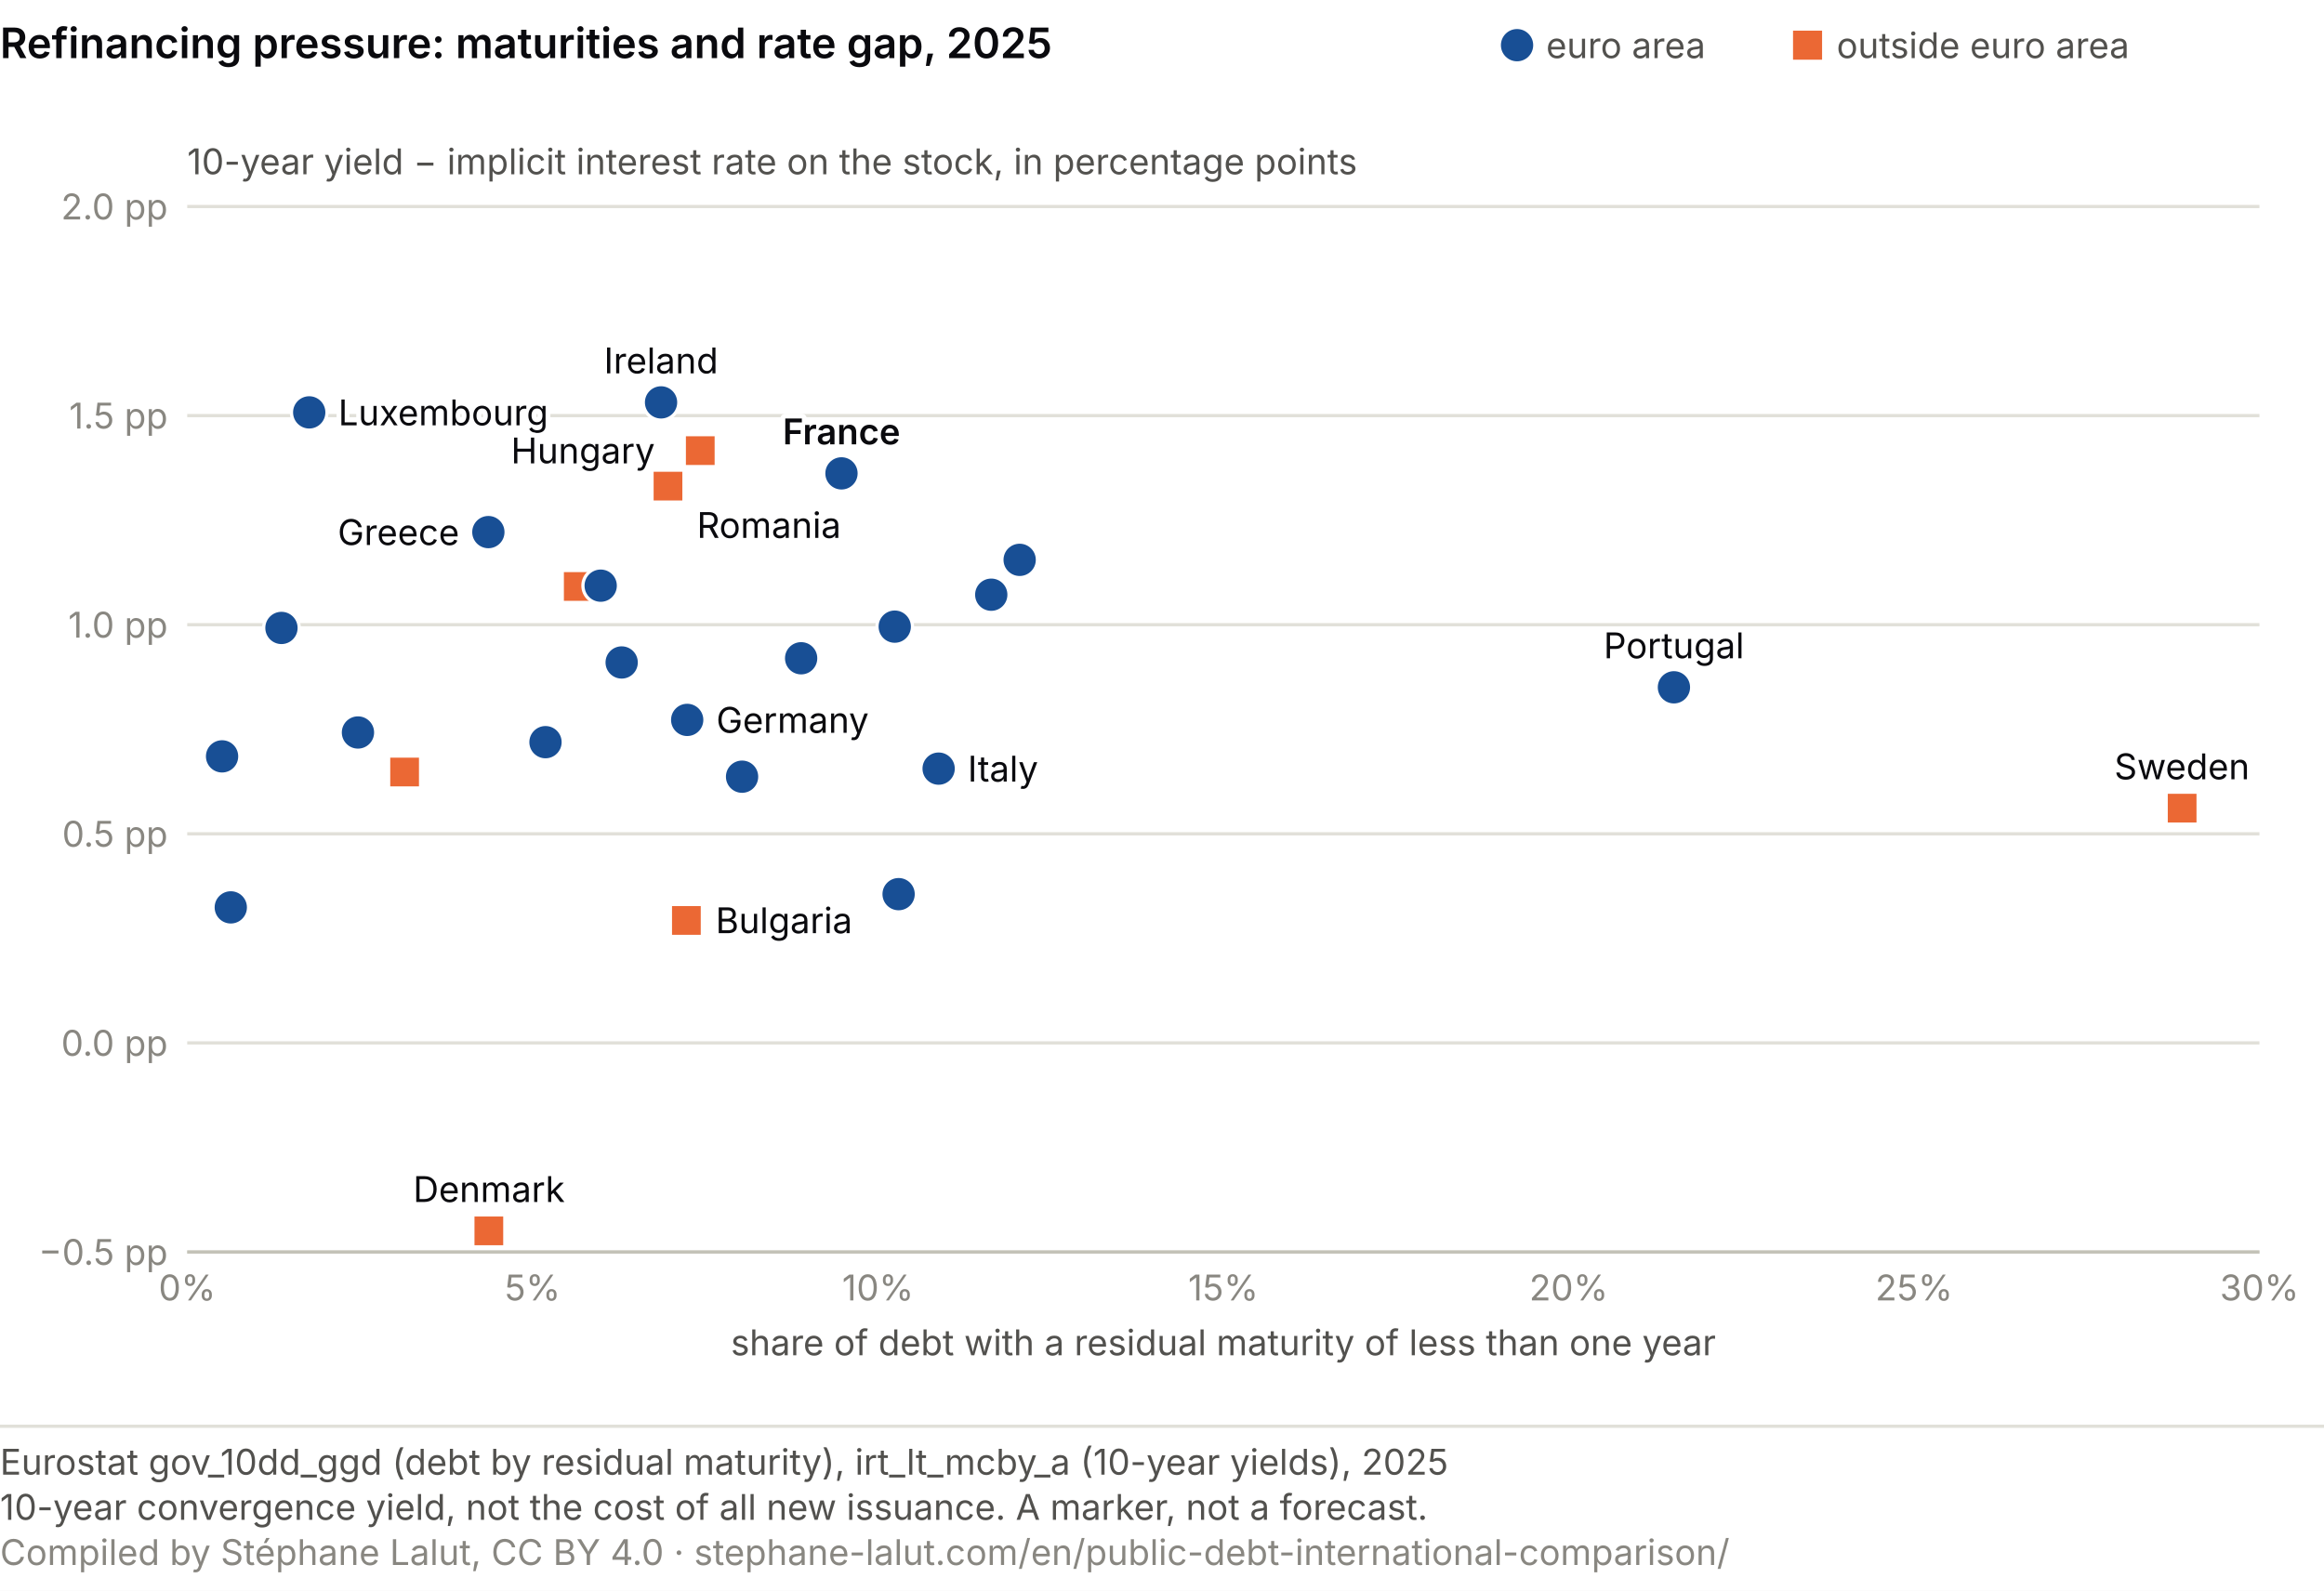
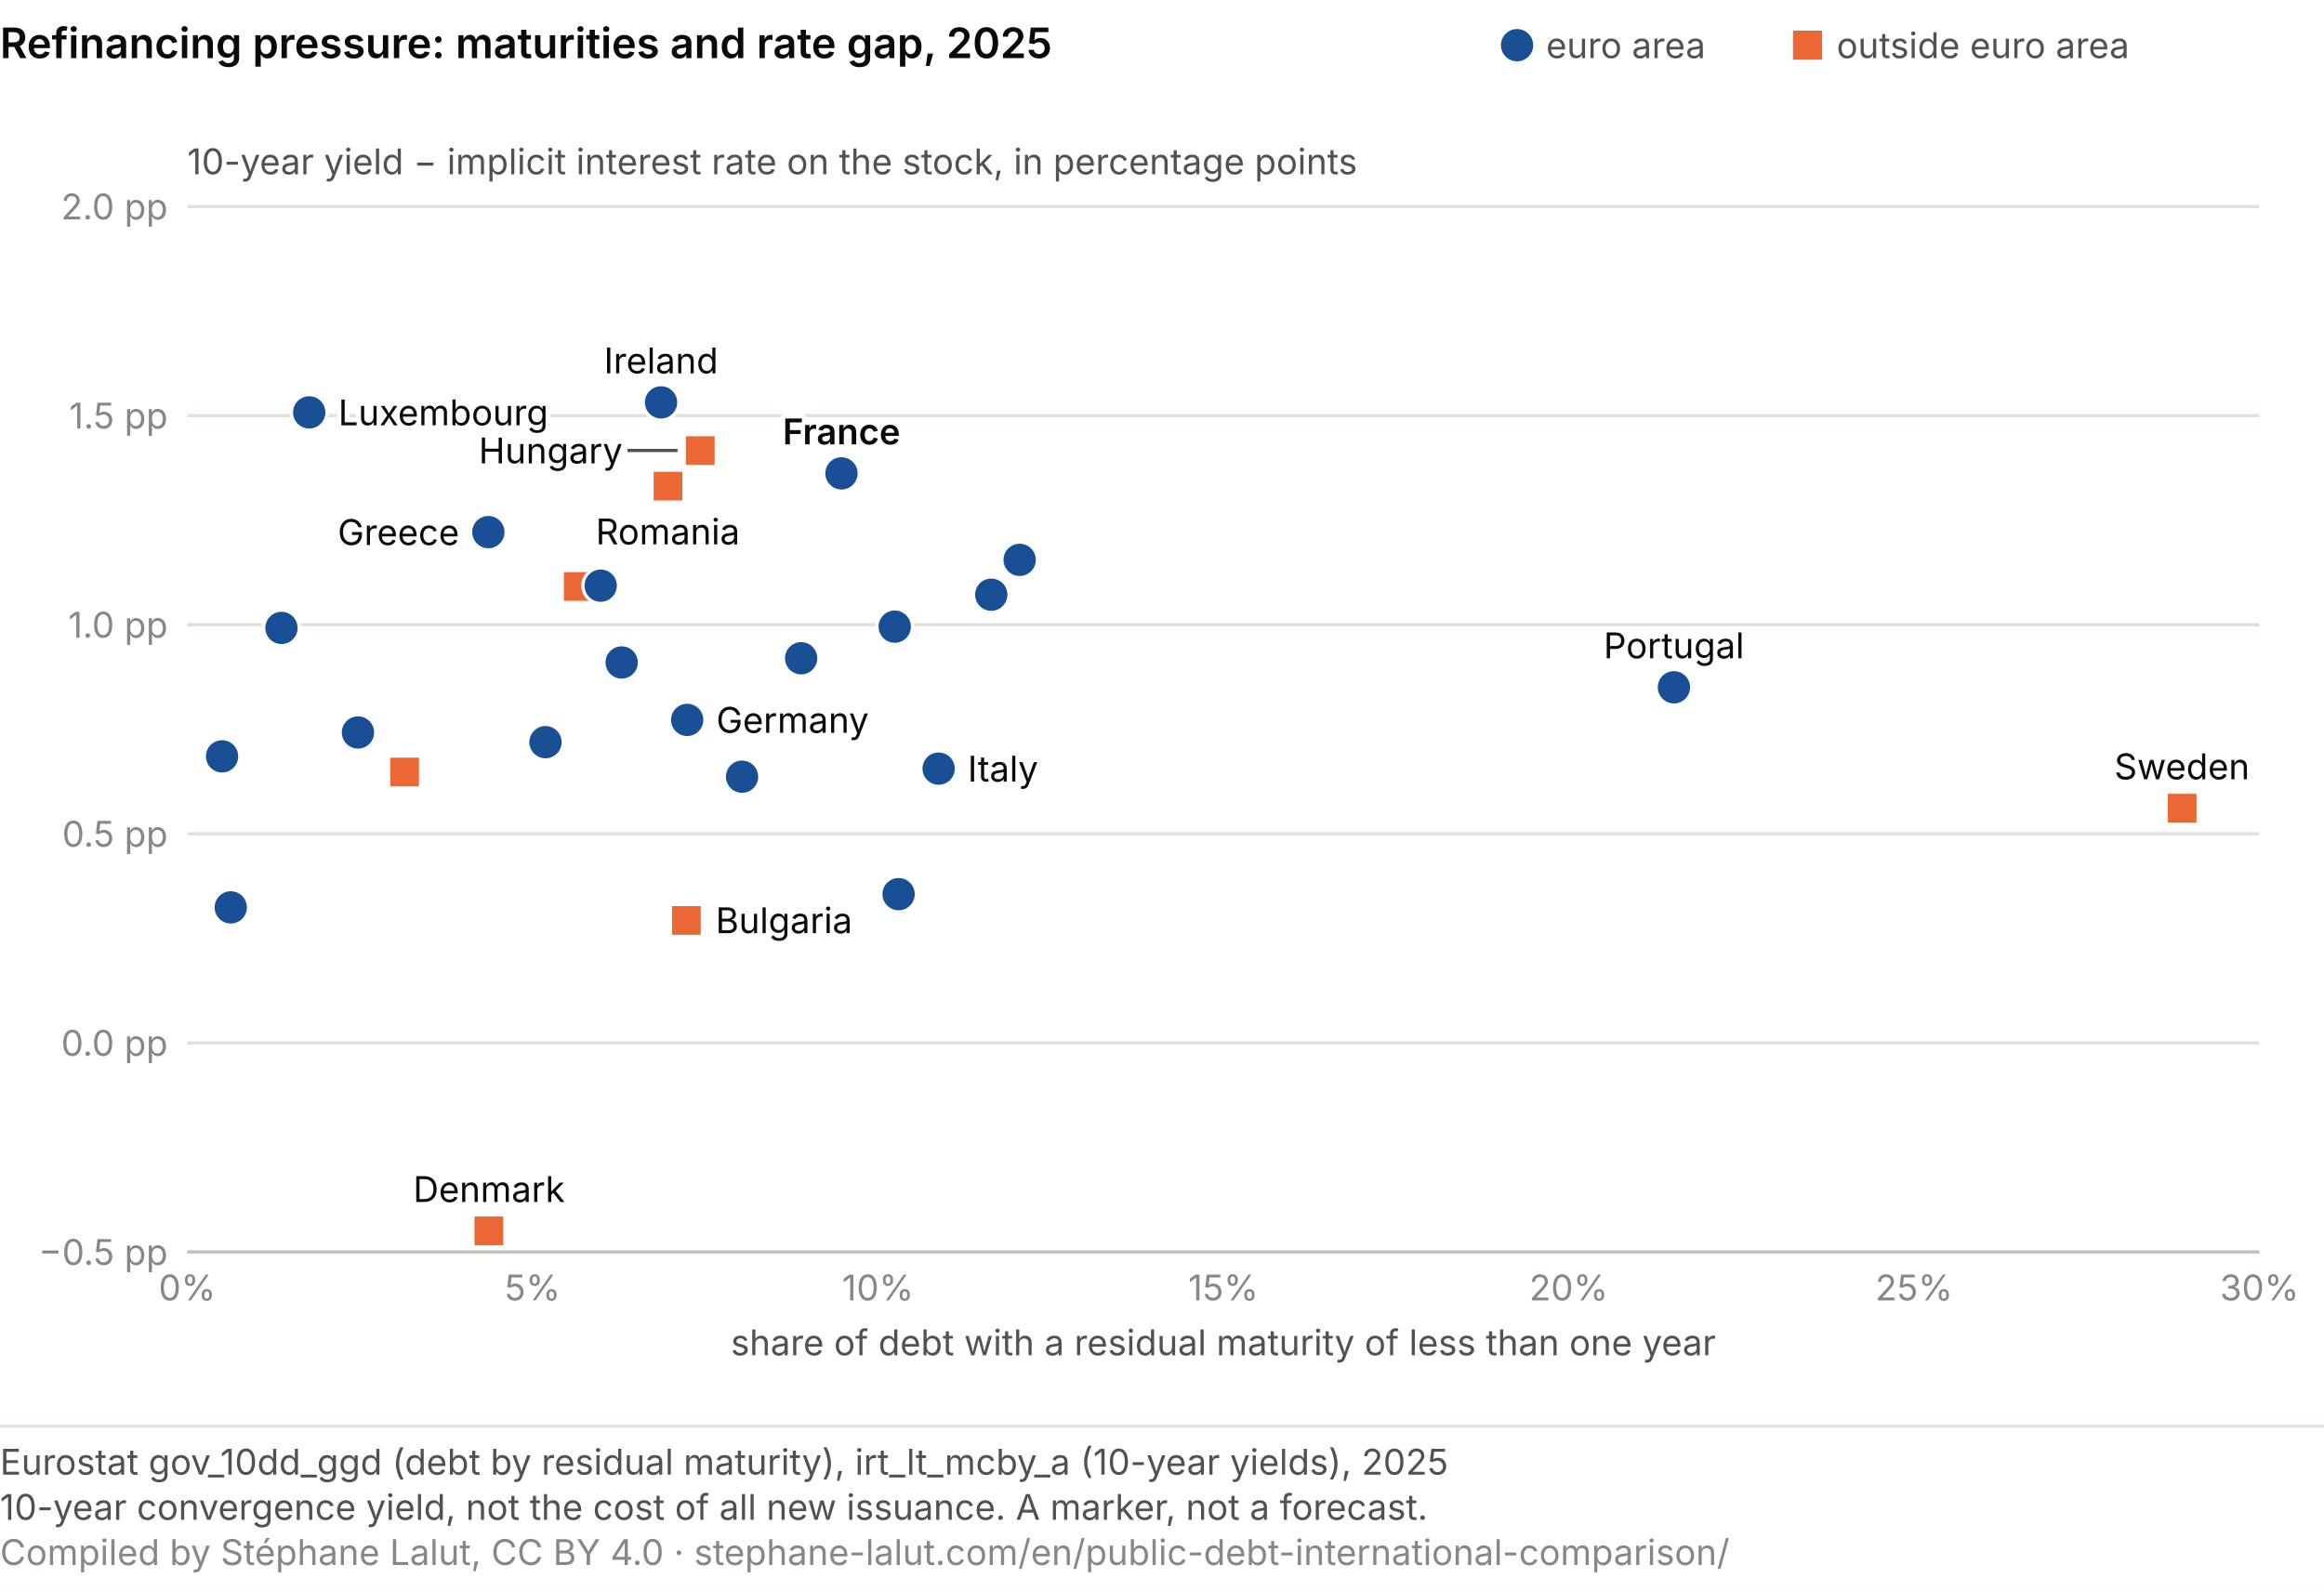
<svg xmlns="http://www.w3.org/2000/svg" viewBox="0 0 720 493" role="img" font-variant-numeric="tabular-nums" aria-labelledby="mt-t mt-d" font-family="system-ui, -apple-system, Segoe UI, sans-serif">
  <rect width="720" height="493" fill="#ffffff" />
  <text x="0" y="18" font-size="13" font-weight="600" fill="#0A0A0E">Refinancing pressure: maturities and rate gap, 2025</text>
  <circle cx="470.0" cy="14.0" r="5.0" fill="#184f95" />
  <text x="479.0" y="18.0" font-size="11" fill="#52514e">euro area</text>
  <rect x="555.5" y="9.5" width="9.0" height="9.0" fill="#eb6834" />
  <text x="569.0" y="18.0" font-size="11" fill="#52514e">outside euro area</text>
  <line x1="58.0" y1="388.0" x2="700.0" y2="388.0" stroke="#e1e0d9" />
  <text x="52.0" y="392.0" font-size="11" fill="#898781" text-anchor="end">−0.5 pp</text>
  <line x1="58.0" y1="323.2" x2="700.0" y2="323.2" stroke="#e1e0d9" />
  <text x="52.0" y="327.2" font-size="11" fill="#898781" text-anchor="end">0.0 pp</text>
  <line x1="58.0" y1="258.4" x2="700.0" y2="258.4" stroke="#e1e0d9" />
  <text x="52.0" y="262.4" font-size="11" fill="#898781" text-anchor="end">0.5 pp</text>
  <line x1="58.0" y1="193.6" x2="700.0" y2="193.6" stroke="#e1e0d9" />
  <text x="52.0" y="197.6" font-size="11" fill="#898781" text-anchor="end">1.0 pp</text>
  <line x1="58.0" y1="128.8" x2="700.0" y2="128.8" stroke="#e1e0d9" />
  <text x="52.0" y="132.8" font-size="11" fill="#898781" text-anchor="end">1.5 pp</text>
  <line x1="58.0" y1="64.0" x2="700.0" y2="64.0" stroke="#e1e0d9" />
  <text x="52.0" y="68.0" font-size="11" fill="#898781" text-anchor="end">2.0 pp</text>
  <text x="58.0" y="54.0" font-size="11" fill="#52514e">10-year yield − implicit interest rate on the stock, in percentage points</text>
  <line x1="58.0" y1="388.0" x2="700.0" y2="388.0" stroke="#c3c2b7" />
  <text x="58.0" y="403.0" font-size="11" fill="#898781" text-anchor="middle">0%</text>
  <text x="165.0" y="403.0" font-size="11" fill="#898781" text-anchor="middle">5%</text>
  <text x="272.0" y="403.0" font-size="11" fill="#898781" text-anchor="middle">10%</text>
  <text x="379.0" y="403.0" font-size="11" fill="#898781" text-anchor="middle">15%</text>
  <text x="486.0" y="403.0" font-size="11" fill="#898781" text-anchor="middle">20%</text>
  <text x="593.0" y="403.0" font-size="11" fill="#898781" text-anchor="middle">25%</text>
  <text x="700.0" y="403.0" font-size="11" fill="#898781" text-anchor="middle">30%</text>
  <text x="379.0" y="420.0" font-size="11" fill="#52514e" text-anchor="middle">share of debt with a residual maturity of less than one year</text>
  <circle cx="248.2" cy="204.0" r="5.5" fill="#184f95" stroke="#fff" stroke-width="1" />
  <rect x="207.7" y="280.3" width="9.9" height="9.9" fill="#eb6834" stroke="#fff" stroke-width="1" />
  <rect x="174.2" y="176.8" width="9.9" height="9.9" fill="#eb6834" stroke="#fff" stroke-width="1" />
  <circle cx="212.9" cy="223.1" r="5.5" fill="#184f95" stroke="#fff" stroke-width="1" />
  <circle cx="315.9" cy="173.5" r="5.5" fill="#184f95" stroke="#fff" stroke-width="1" />
  <circle cx="204.8" cy="124.7" r="5.5" fill="#184f95" stroke="#fff" stroke-width="1" />
  <circle cx="151.3" cy="164.9" r="5.5" fill="#184f95" stroke="#fff" stroke-width="1" />
  <circle cx="169.0" cy="230.0" r="5.5" fill="#184f95" stroke="#fff" stroke-width="1" />
  <circle cx="260.7" cy="146.7" r="5.5" fill="#184f95" stroke="#fff" stroke-width="1" />
  <circle cx="278.4" cy="277.1" r="5.5" fill="#184f95" stroke="#fff" stroke-width="1" />
  <circle cx="290.8" cy="238.2" r="5.5" fill="#184f95" stroke="#fff" stroke-width="1" />
  <circle cx="87.2" cy="194.6" r="5.5" fill="#184f95" stroke="#fff" stroke-width="1" />
  <circle cx="110.9" cy="227.0" r="5.5" fill="#184f95" stroke="#fff" stroke-width="1" />
  <circle cx="71.5" cy="281.2" r="5.5" fill="#184f95" stroke="#fff" stroke-width="1" />
  <circle cx="95.8" cy="127.8" r="5.5" fill="#184f95" stroke="#fff" stroke-width="1" />
  <rect x="212.0" y="134.7" width="9.9" height="9.9" fill="#eb6834" stroke="#fff" stroke-width="1" />
  <circle cx="229.9" cy="240.7" r="5.5" fill="#184f95" stroke="#fff" stroke-width="1" />
  <circle cx="307.1" cy="184.3" r="5.5" fill="#184f95" stroke="#fff" stroke-width="1" />
  <circle cx="192.6" cy="205.3" r="5.5" fill="#184f95" stroke="#fff" stroke-width="1" />
  <rect x="120.4" y="234.3" width="9.9" height="9.9" fill="#eb6834" stroke="#fff" stroke-width="1" />
  <circle cx="518.6" cy="213.0" r="5.5" fill="#184f95" stroke="#fff" stroke-width="1" />
  <rect x="202.0" y="145.7" width="9.9" height="9.9" fill="#eb6834" stroke="#fff" stroke-width="1" />
  <circle cx="186.1" cy="181.5" r="5.5" fill="#184f95" stroke="#fff" stroke-width="1" />
  <circle cx="68.8" cy="234.4" r="5.5" fill="#184f95" stroke="#fff" stroke-width="1" />
  <circle cx="277.2" cy="194.2" r="5.5" fill="#184f95" stroke="#fff" stroke-width="1" />
  <rect x="671.1" y="245.5" width="9.9" height="9.9" fill="#eb6834" stroke="#fff" stroke-width="1" />
  <rect x="146.5" y="376.5" width="9.9" height="9.9" fill="#eb6834" stroke="#fff" stroke-width="1" />
  <text x="221.7" y="289.2" font-size="11" fill="#fff" stroke="#fff" stroke-width="3" stroke-linejoin="round" text-anchor="start" aria-hidden="true">Bulgaria</text>
  <text x="221.7" y="289.2" font-size="11" fill="#0A0A0E" text-anchor="start">Bulgaria</text>
  <text x="221.9" y="227.1" font-size="11" fill="#fff" stroke="#fff" stroke-width="3" stroke-linejoin="round" text-anchor="start" aria-hidden="true">Germany</text>
  <text x="221.9" y="227.1" font-size="11" fill="#0A0A0E" text-anchor="start">Germany</text>
  <text x="204.8" y="115.7" font-size="11" fill="#fff" stroke="#fff" stroke-width="3" stroke-linejoin="round" text-anchor="middle" aria-hidden="true">Ireland</text>
  <text x="204.8" y="115.7" font-size="11" fill="#0A0A0E" text-anchor="middle">Ireland</text>
  <text x="142.3" y="168.9" font-size="11" fill="#fff" stroke="#fff" stroke-width="3" stroke-linejoin="round" text-anchor="end" aria-hidden="true">Greece</text>
  <text x="142.3" y="168.9" font-size="11" fill="#0A0A0E" text-anchor="end">Greece</text>
  <text x="260.7" y="137.7" font-size="11" fill="#fff" stroke="#fff" stroke-width="3" stroke-linejoin="round" text-anchor="middle" font-weight="600" aria-hidden="true">France</text>
  <text x="260.7" y="137.7" font-size="11" fill="#0A0A0E" text-anchor="middle" font-weight="600">France</text>
  <text x="299.8" y="242.2" font-size="11" fill="#fff" stroke="#fff" stroke-width="3" stroke-linejoin="round" text-anchor="start" aria-hidden="true">Italy</text>
  <text x="299.8" y="242.2" font-size="11" fill="#0A0A0E" text-anchor="start">Italy</text>
  <text x="104.8" y="131.8" font-size="11" fill="#fff" stroke="#fff" stroke-width="3" stroke-linejoin="round" text-anchor="start" aria-hidden="true">Luxembourg</text>
  <text x="104.8" y="131.8" font-size="11" fill="#0A0A0E" text-anchor="start">Luxembourg</text>
-   <text x="202.9" y="143.6" font-size="11" fill="#fff" stroke="#fff" stroke-width="3" stroke-linejoin="round" text-anchor="end" aria-hidden="true">Hungary</text>
-   <text x="202.9" y="143.6" font-size="11" fill="#0A0A0E" text-anchor="end">Hungary</text>
+   <line x1="209.9" y1="139.6" x2="194.4" y2="139.6" stroke="#52514e" stroke-width="1" />
+   <text x="192.9" y="143.6" font-size="11" fill="#fff" stroke="#fff" stroke-width="3" stroke-linejoin="round" text-anchor="end" aria-hidden="true">Hungary</text>
+   <text x="192.9" y="143.6" font-size="11" fill="#0A0A0E" text-anchor="end">Hungary</text>
  <text x="518.6" y="204.0" font-size="11" fill="#fff" stroke="#fff" stroke-width="3" stroke-linejoin="round" text-anchor="middle" aria-hidden="true">Portugal</text>
  <text x="518.6" y="204.0" font-size="11" fill="#0A0A0E" text-anchor="middle">Portugal</text>
-   <text x="215.9" y="166.7" font-size="11" fill="#fff" stroke="#fff" stroke-width="3" stroke-linejoin="round" text-anchor="start" aria-hidden="true">Romania</text>
-   <text x="215.9" y="166.7" font-size="11" fill="#0A0A0E" text-anchor="start">Romania</text>
+   <text x="206.9" y="168.7" font-size="11" fill="#fff" stroke="#fff" stroke-width="3" stroke-linejoin="round" text-anchor="middle" aria-hidden="true">Romania</text>
+   <text x="206.9" y="168.7" font-size="11" fill="#0A0A0E" text-anchor="middle">Romania</text>
  <text x="676.0" y="241.5" font-size="11" fill="#fff" stroke="#fff" stroke-width="3" stroke-linejoin="round" text-anchor="middle" aria-hidden="true">Sweden</text>
  <text x="676.0" y="241.5" font-size="11" fill="#0A0A0E" text-anchor="middle">Sweden</text>
  <text x="151.5" y="372.5" font-size="11" fill="#fff" stroke="#fff" stroke-width="3" stroke-linejoin="round" text-anchor="middle" aria-hidden="true">Denmark</text>
  <text x="151.5" y="372.5" font-size="11" fill="#0A0A0E" text-anchor="middle">Denmark</text>
  <line x1="0" y1="442.0" x2="720" y2="442.0" stroke="#e1e0d9" />
  <text class="pied-source" x="0" y="457.0" font-size="11" fill="#52514e">Eurostat gov_10dd_ggd (debt by residual maturity), irt_lt_mcby_a (10-year yields), 2025</text>
  <text class="pied-note" x="0" y="471.0" font-size="11" fill="#52514e">10-year convergence yield, not the cost of all new issuance. A marker, not a forecast.</text>
  <text class="pied-licence" x="0" y="485.0" font-size="11" fill="#898781">Compiled by Stéphane Lalut, CC BY 4.0 · stephane-lalut.com/en/public-debt-international-comparison/</text>
</svg>
